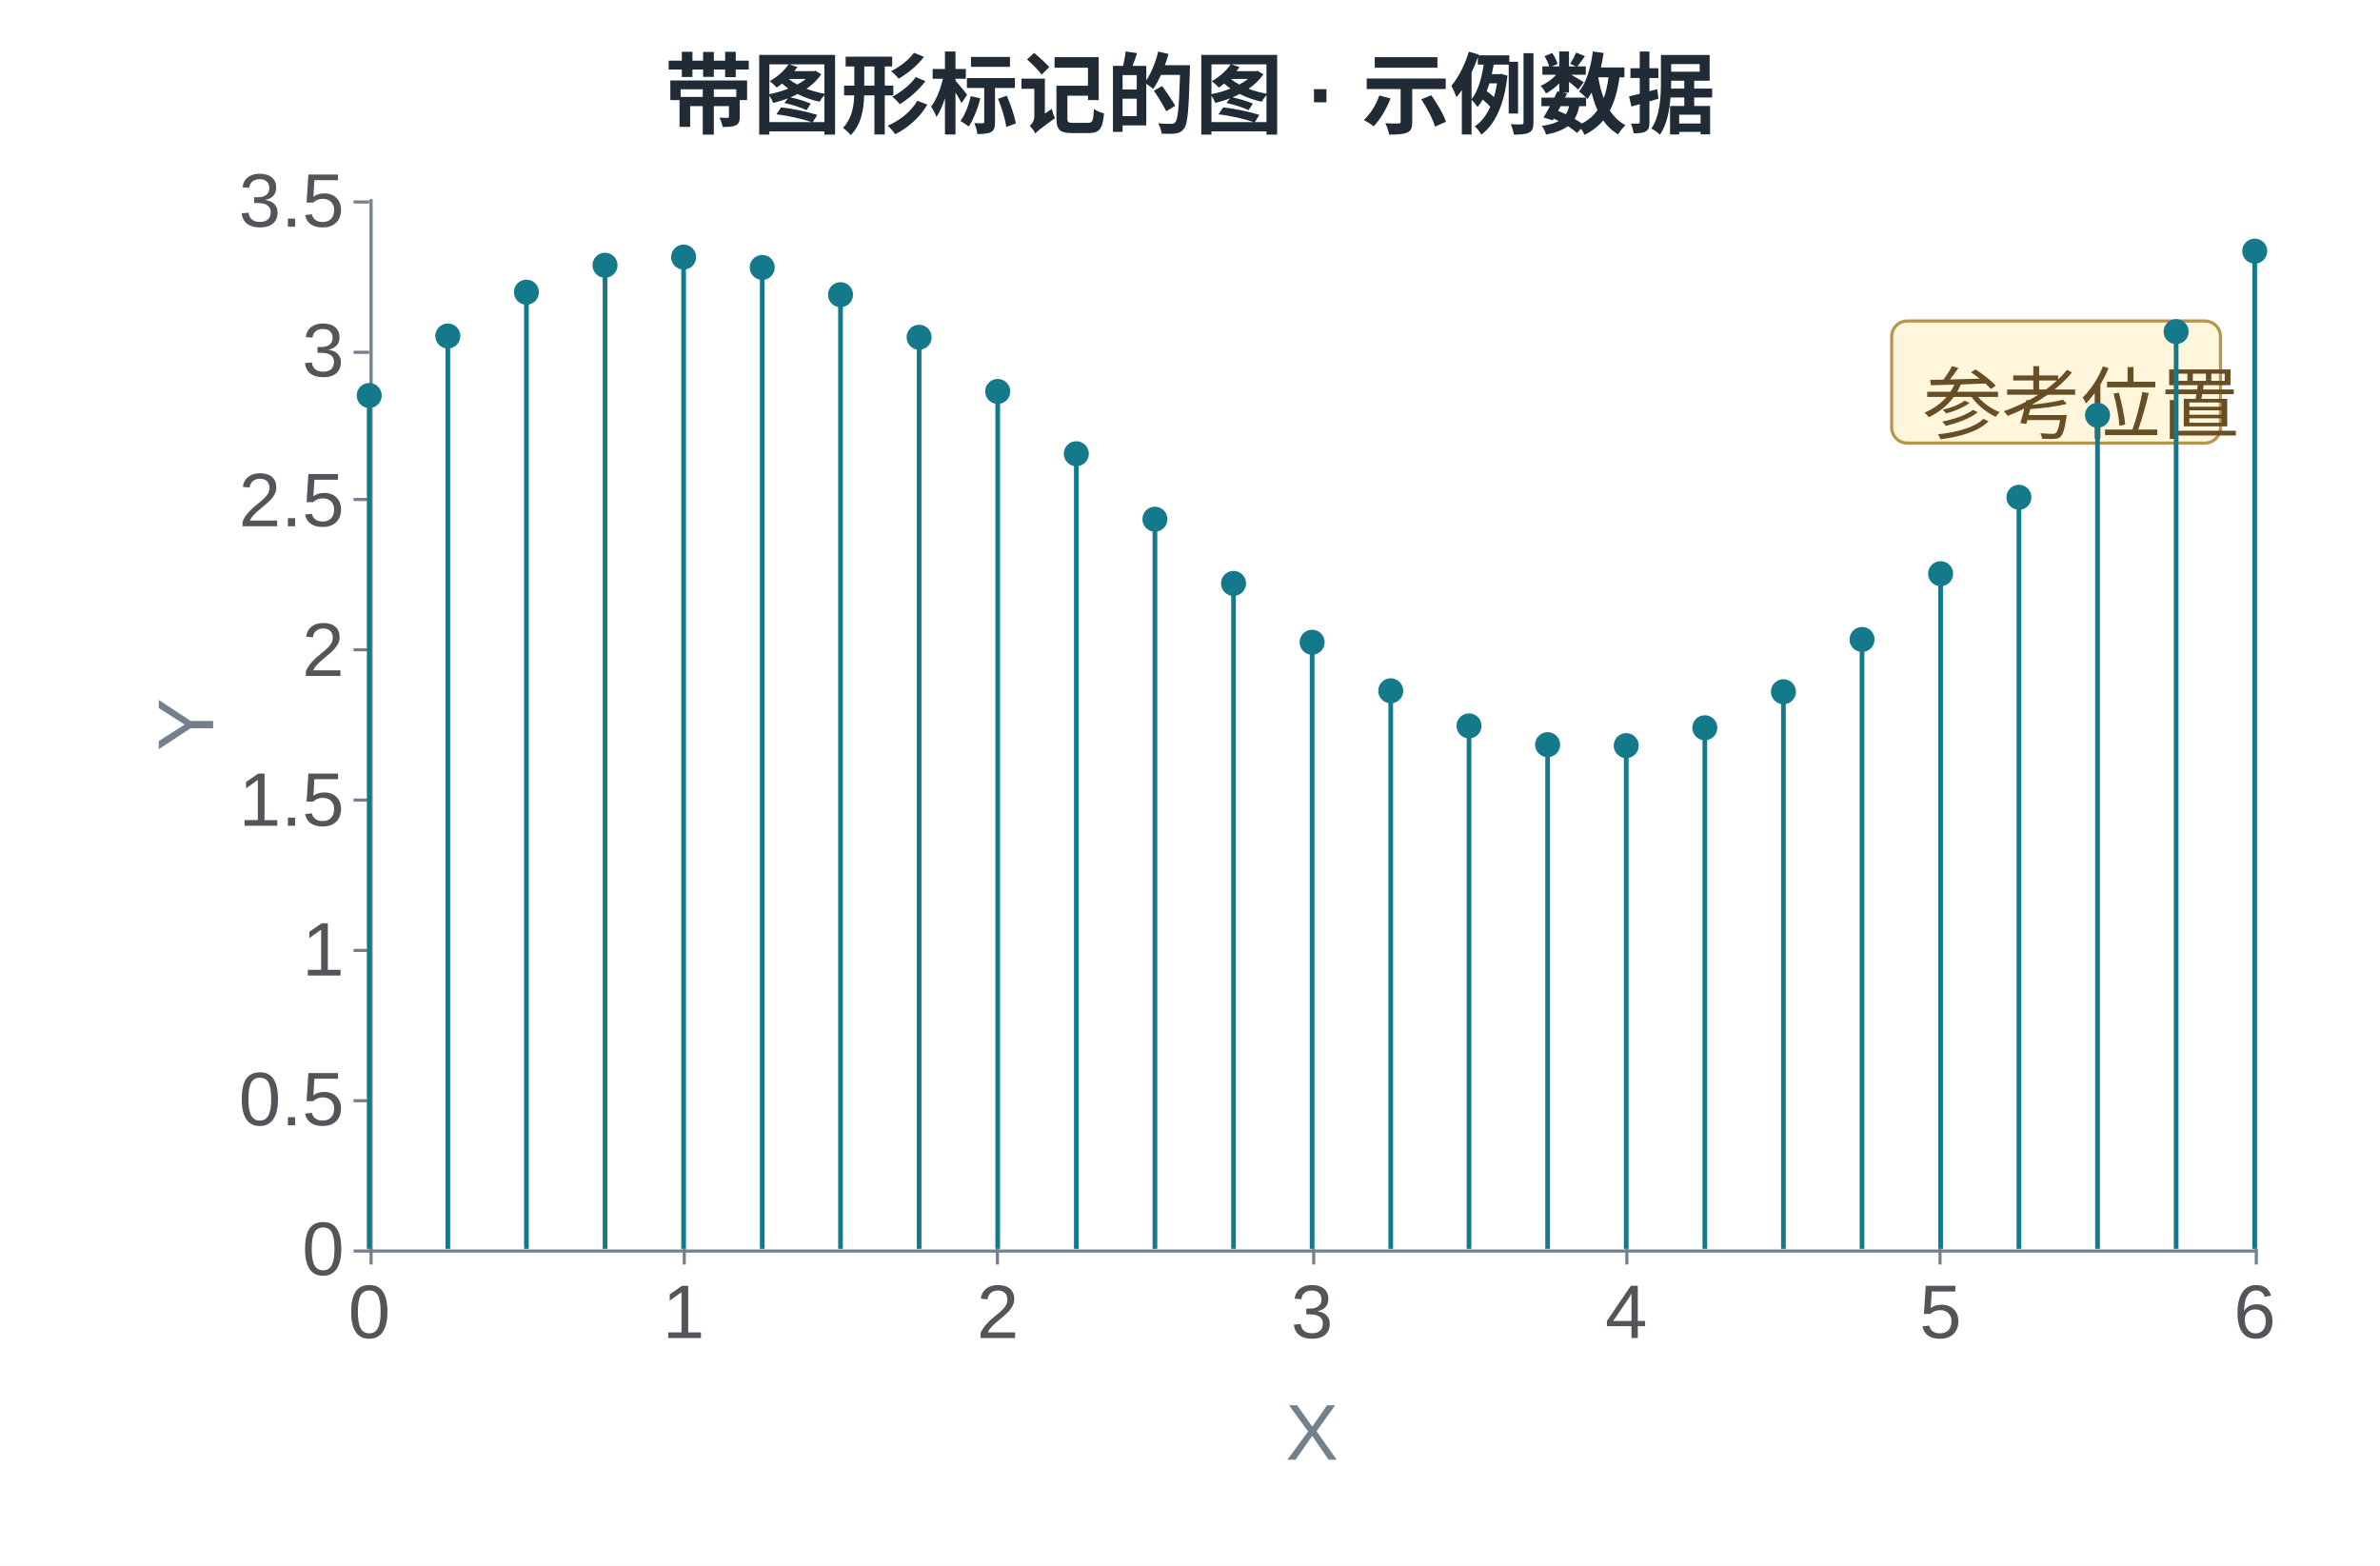
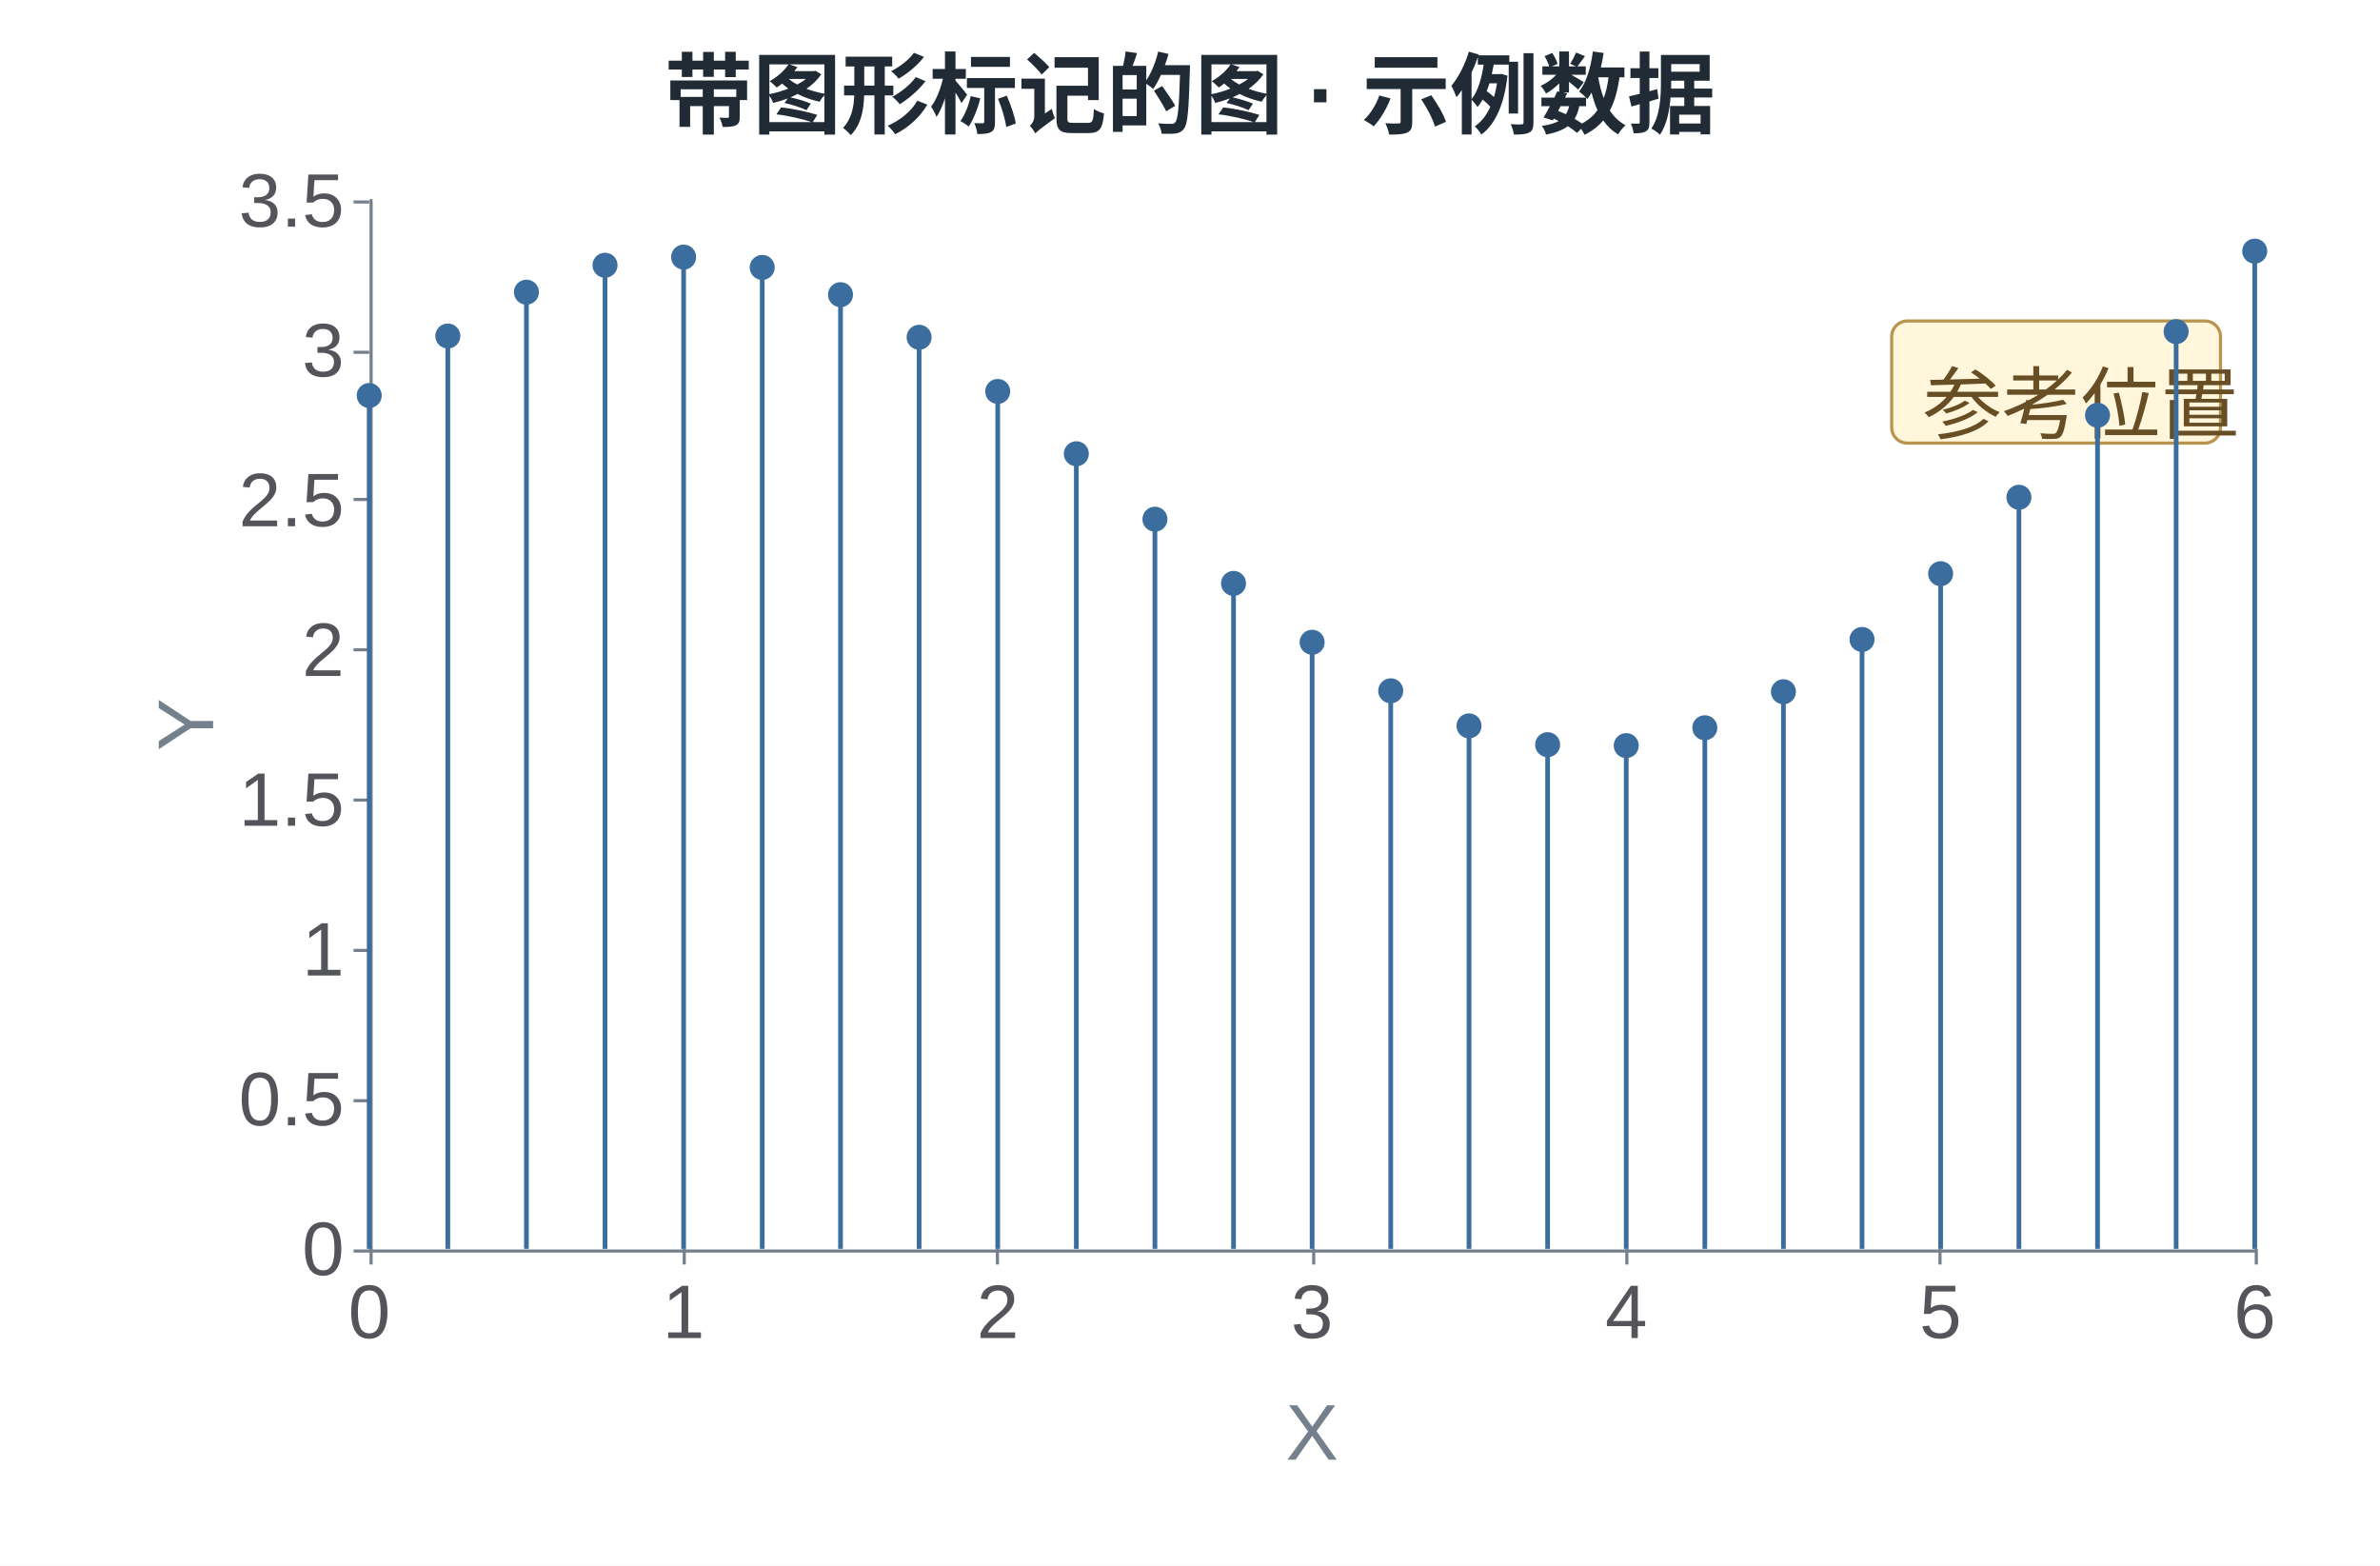
<svg xmlns="http://www.w3.org/2000/svg" width="760" height="500" version="1.1" baseProfile="full" viewBox="0 0 760 500">
  <rect width="760" height="500" x="0" y="0" fill="#fff" />
-   <path d="M5 0L100 0A5 5 0 0 1 105 5L105 34A5 5 0 0 1 100 39L5 39A5 5 0 0 1 0 34L0 5A5 5 0 0 1 5 0" transform="translate(604.0641 102.5)" fill="#fff6dc" stroke="#b8944e" class="zr156-cls-2682" />
+   <path d="M5 0L100 0A5 5 0 0 1 105 5L105 34A5 5 0 0 1 100 39L5 39A5 5 0 0 1 0 34L0 5A5 5 0 0 1 5 0" transform="translate(604.0641 102.5)" fill="#fff6dc" stroke="#b8944e" class="zr156-cls-2617" />
  <text dominant-baseline="central" text-anchor="start" style="font: 25.234px Arial" x="10" y="24.617" transform="translate(604.0641 102.5)" fill="#684e24">参考位置</text>
  <text dominant-baseline="central" text-anchor="middle" style="font-size:25.234px;font-family:Arial;" y="-12.617" transform="matrix(0,-1,1,0,71.9276,231.383)" fill="#74808b">Y</text>
-   <path d="M118.5 398.8L118.5 64" fill="none" pointer-events="visible" stroke="#74808b" stroke-linecap="round" class="zr156-cls-2683" />
+   <path d="M118.5 398.8L118.5 64" fill="none" pointer-events="visible" stroke="#74808b" stroke-linecap="round" class="zr156-cls-2618" />
  <text dominant-baseline="central" text-anchor="middle" style="font-size:25.234px;font-family:Arial;" y="12.617" transform="translate(418.9638 444.766)" fill="#74808b">X</text>
-   <path d="M117.9 399.5L720 399.5" fill="none" pointer-events="visible" stroke="#74808b" stroke-linecap="round" class="zr156-cls-2683" />
-   <path d="M117.9 399.5L112.9 399.5" fill="none" pointer-events="visible" stroke="#74808b" class="zr156-cls-2683" />
-   <path d="M117.9 351.5L112.9 351.5" fill="none" pointer-events="visible" stroke="#74808b" class="zr156-cls-2683" />
-   <path d="M117.9 303.5L112.9 303.5" fill="none" pointer-events="visible" stroke="#74808b" class="zr156-cls-2683" />
-   <path d="M117.9 255.5L112.9 255.5" fill="none" pointer-events="visible" stroke="#74808b" class="zr156-cls-2683" />
-   <path d="M117.9 207.5L112.9 207.5" fill="none" pointer-events="visible" stroke="#74808b" class="zr156-cls-2683" />
-   <path d="M117.9 159.5L112.9 159.5" fill="none" pointer-events="visible" stroke="#74808b" class="zr156-cls-2683" />
-   <path d="M117.9 112.5L112.9 112.5" fill="none" pointer-events="visible" stroke="#74808b" class="zr156-cls-2683" />
-   <path d="M117.9 64.5L112.9 64.5" fill="none" pointer-events="visible" stroke="#74808b" class="zr156-cls-2683" />
-   <path d="M118.5 398.8L118.5 403.8" fill="none" pointer-events="visible" stroke="#74808b" class="zr156-cls-2683" />
-   <path d="M218.5 398.8L218.5 403.8" fill="none" pointer-events="visible" stroke="#74808b" class="zr156-cls-2683" />
-   <path d="M318.5 398.8L318.5 403.8" fill="none" pointer-events="visible" stroke="#74808b" class="zr156-cls-2683" />
-   <path d="M419.5 398.8L419.5 403.8" fill="none" pointer-events="visible" stroke="#74808b" class="zr156-cls-2683" />
-   <path d="M519.5 398.8L519.5 403.8" fill="none" pointer-events="visible" stroke="#74808b" class="zr156-cls-2683" />
-   <path d="M619.5 398.8L619.5 403.8" fill="none" pointer-events="visible" stroke="#74808b" class="zr156-cls-2683" />
-   <path d="M720.5 398.8L720.5 403.8" fill="none" pointer-events="visible" stroke="#74808b" class="zr156-cls-2683" />
+   <path d="M117.9 399.5L720 399.5" fill="none" pointer-events="visible" stroke="#74808b" stroke-linecap="round" class="zr156-cls-2618" />
+   <path d="M117.9 399.5L112.9 399.5" fill="none" pointer-events="visible" stroke="#74808b" class="zr156-cls-2618" />
+   <path d="M117.9 351.5L112.9 351.5" fill="none" pointer-events="visible" stroke="#74808b" class="zr156-cls-2618" />
+   <path d="M117.9 303.5L112.9 303.5" fill="none" pointer-events="visible" stroke="#74808b" class="zr156-cls-2618" />
+   <path d="M117.9 255.5L112.9 255.5" fill="none" pointer-events="visible" stroke="#74808b" class="zr156-cls-2618" />
+   <path d="M117.9 207.5L112.9 207.5" fill="none" pointer-events="visible" stroke="#74808b" class="zr156-cls-2618" />
+   <path d="M117.9 159.5L112.9 159.5" fill="none" pointer-events="visible" stroke="#74808b" class="zr156-cls-2618" />
+   <path d="M117.9 112.5L112.9 112.5" fill="none" pointer-events="visible" stroke="#74808b" class="zr156-cls-2618" />
+   <path d="M117.9 64.5L112.9 64.5" fill="none" pointer-events="visible" stroke="#74808b" class="zr156-cls-2618" />
+   <path d="M118.5 398.8L118.5 403.8" fill="none" pointer-events="visible" stroke="#74808b" class="zr156-cls-2618" />
+   <path d="M218.5 398.8L218.5 403.8" fill="none" pointer-events="visible" stroke="#74808b" class="zr156-cls-2618" />
+   <path d="M318.5 398.8L318.5 403.8" fill="none" pointer-events="visible" stroke="#74808b" class="zr156-cls-2618" />
+   <path d="M419.5 398.8L419.5 403.8" fill="none" pointer-events="visible" stroke="#74808b" class="zr156-cls-2618" />
+   <path d="M519.5 398.8L519.5 403.8" fill="none" pointer-events="visible" stroke="#74808b" class="zr156-cls-2618" />
+   <path d="M619.5 398.8L619.5 403.8" fill="none" pointer-events="visible" stroke="#74808b" class="zr156-cls-2618" />
+   <path d="M720.5 398.8L720.5 403.8" fill="none" pointer-events="visible" stroke="#74808b" class="zr156-cls-2618" />
  <text dominant-baseline="central" text-anchor="end" style="font-size:24.234px;font-family:Arial;" transform="translate(109.9276 398.766)" fill="#54555a">0</text>
  <text dominant-baseline="central" text-anchor="end" style="font-size:24.234px;font-family:Arial;" transform="translate(109.9276 350.9423)" fill="#54555a">0.5</text>
  <text dominant-baseline="central" text-anchor="end" style="font-size:24.234px;font-family:Arial;" transform="translate(109.9276 303.1186)" fill="#54555a">1</text>
  <text dominant-baseline="central" text-anchor="end" style="font-size:24.234px;font-family:Arial;" transform="translate(109.9276 255.2949)" fill="#54555a">1.5</text>
  <text dominant-baseline="central" text-anchor="end" style="font-size:24.234px;font-family:Arial;" transform="translate(109.9276 207.4711)" fill="#54555a">2</text>
  <text dominant-baseline="central" text-anchor="end" style="font-size:24.234px;font-family:Arial;" transform="translate(109.9276 159.6474)" fill="#54555a">2.5</text>
  <text dominant-baseline="central" text-anchor="end" style="font-size:24.234px;font-family:Arial;" transform="translate(109.9276 111.8237)" fill="#54555a">3</text>
  <text dominant-baseline="central" text-anchor="end" style="font-size:24.234px;font-family:Arial;" transform="translate(109.9276 64)" fill="#54555a">3.5</text>
  <text dominant-baseline="central" text-anchor="middle" style="font-size:24.234px;font-family:Arial;" y="12.117" transform="translate(117.9276 406.766)" fill="#54555a">0</text>
  <text dominant-baseline="central" text-anchor="middle" style="font-size:24.234px;font-family:Arial;" y="12.117" transform="translate(218.273 406.766)" fill="#54555a">1</text>
  <text dominant-baseline="central" text-anchor="middle" style="font-size:24.234px;font-family:Arial;" y="12.117" transform="translate(318.6184 406.766)" fill="#54555a">2</text>
  <text dominant-baseline="central" text-anchor="middle" style="font-size:24.234px;font-family:Arial;" y="12.117" transform="translate(418.9638 406.766)" fill="#54555a">3</text>
  <text dominant-baseline="central" text-anchor="middle" style="font-size:24.234px;font-family:Arial;" y="12.117" transform="translate(519.3092 406.766)" fill="#54555a">4</text>
  <text dominant-baseline="central" text-anchor="middle" style="font-size:24.234px;font-family:Arial;" y="12.117" transform="translate(619.6546 406.766)" fill="#54555a">5</text>
  <text dominant-baseline="central" text-anchor="middle" style="font-size:24.234px;font-family:Arial;" y="12.117" transform="translate(720 406.766)" fill="#54555a">6</text>
-   <path d="M117.9 398.8L117.9 126.3" fill="#000" stroke="#147a8b" stroke-width="1.5" ecmeta_series_index="0" ecmeta_data_index="0" ecmeta_ssr_type="chart" class="zr156-cls-2684" />
-   <circle cx="117.9" cy="126.3" r="4" fill="#147a8b" ecmeta_series_index="0" ecmeta_data_index="0" ecmeta_ssr_type="chart" class="zr156-cls-2685" />
-   <path d="M143 398.8L143 107.3" fill="#000" stroke="#147a8b" stroke-width="1.5" ecmeta_series_index="0" ecmeta_data_index="1" ecmeta_ssr_type="chart" class="zr156-cls-2684" />
-   <circle cx="143" cy="107.3" r="4" fill="#147a8b" ecmeta_series_index="0" ecmeta_data_index="1" ecmeta_ssr_type="chart" class="zr156-cls-2685" />
-   <path d="M168.1 398.8L168.1 93.3" fill="#000" stroke="#147a8b" stroke-width="1.5" ecmeta_series_index="0" ecmeta_data_index="2" ecmeta_ssr_type="chart" class="zr156-cls-2684" />
-   <circle cx="168.1" cy="93.3" r="4" fill="#147a8b" ecmeta_series_index="0" ecmeta_data_index="2" ecmeta_ssr_type="chart" class="zr156-cls-2685" />
-   <path d="M193.2 398.8L193.2 84.7" fill="#000" stroke="#147a8b" stroke-width="1.5" ecmeta_series_index="0" ecmeta_data_index="3" ecmeta_ssr_type="chart" class="zr156-cls-2684" />
-   <circle cx="193.2" cy="84.7" r="4" fill="#147a8b" ecmeta_series_index="0" ecmeta_data_index="3" ecmeta_ssr_type="chart" class="zr156-cls-2685" />
-   <path d="M218.3 398.8L218.3 82.1" fill="#000" stroke="#147a8b" stroke-width="1.5" ecmeta_series_index="0" ecmeta_data_index="4" ecmeta_ssr_type="chart" class="zr156-cls-2684" />
-   <circle cx="218.3" cy="82.1" r="4" fill="#147a8b" ecmeta_series_index="0" ecmeta_data_index="4" ecmeta_ssr_type="chart" class="zr156-cls-2685" />
-   <path d="M243.4 398.8L243.4 85.4" fill="#000" stroke="#147a8b" stroke-width="1.5" ecmeta_series_index="0" ecmeta_data_index="5" ecmeta_ssr_type="chart" class="zr156-cls-2684" />
-   <circle cx="243.4" cy="85.4" r="4" fill="#147a8b" ecmeta_series_index="0" ecmeta_data_index="5" ecmeta_ssr_type="chart" class="zr156-cls-2685" />
-   <path d="M268.4 398.8L268.4 94.1" fill="#000" stroke="#147a8b" stroke-width="1.5" ecmeta_series_index="0" ecmeta_data_index="6" ecmeta_ssr_type="chart" class="zr156-cls-2684" />
-   <circle cx="268.4" cy="94.1" r="4" fill="#147a8b" ecmeta_series_index="0" ecmeta_data_index="6" ecmeta_ssr_type="chart" class="zr156-cls-2685" />
-   <path d="M293.5 398.8L293.5 107.7" fill="#000" stroke="#147a8b" stroke-width="1.5" ecmeta_series_index="0" ecmeta_data_index="7" ecmeta_ssr_type="chart" class="zr156-cls-2684" />
-   <circle cx="293.5" cy="107.7" r="4" fill="#147a8b" ecmeta_series_index="0" ecmeta_data_index="7" ecmeta_ssr_type="chart" class="zr156-cls-2685" />
-   <path d="M318.6 398.8L318.6 125" fill="#000" stroke="#147a8b" stroke-width="1.5" ecmeta_series_index="0" ecmeta_data_index="8" ecmeta_ssr_type="chart" class="zr156-cls-2684" />
-   <circle cx="318.6" cy="125" r="4" fill="#147a8b" ecmeta_series_index="0" ecmeta_data_index="8" ecmeta_ssr_type="chart" class="zr156-cls-2685" />
-   <path d="M343.7 398.8L343.7 144.9" fill="#000" stroke="#147a8b" stroke-width="1.5" ecmeta_series_index="0" ecmeta_data_index="9" ecmeta_ssr_type="chart" class="zr156-cls-2684" />
-   <circle cx="343.7" cy="144.9" r="4" fill="#147a8b" ecmeta_series_index="0" ecmeta_data_index="9" ecmeta_ssr_type="chart" class="zr156-cls-2685" />
-   <path d="M368.8 398.8L368.8 165.8" fill="#000" stroke="#147a8b" stroke-width="1.5" ecmeta_series_index="0" ecmeta_data_index="10" ecmeta_ssr_type="chart" class="zr156-cls-2684" />
-   <circle cx="368.8" cy="165.8" r="4" fill="#147a8b" ecmeta_series_index="0" ecmeta_data_index="10" ecmeta_ssr_type="chart" class="zr156-cls-2685" />
-   <path d="M393.9 398.8L393.9 186.3" fill="#000" stroke="#147a8b" stroke-width="1.5" ecmeta_series_index="0" ecmeta_data_index="11" ecmeta_ssr_type="chart" class="zr156-cls-2684" />
-   <circle cx="393.9" cy="186.3" r="4" fill="#147a8b" ecmeta_series_index="0" ecmeta_data_index="11" ecmeta_ssr_type="chart" class="zr156-cls-2685" />
-   <path d="M419 398.8L419 205.1" fill="#000" stroke="#147a8b" stroke-width="1.5" ecmeta_series_index="0" ecmeta_data_index="12" ecmeta_ssr_type="chart" class="zr156-cls-2684" />
-   <circle cx="419" cy="205.1" r="4" fill="#147a8b" ecmeta_series_index="0" ecmeta_data_index="12" ecmeta_ssr_type="chart" class="zr156-cls-2685" />
-   <path d="M444.1 398.8L444.1 220.6" fill="#000" stroke="#147a8b" stroke-width="1.5" ecmeta_series_index="0" ecmeta_data_index="13" ecmeta_ssr_type="chart" class="zr156-cls-2684" />
-   <circle cx="444.1" cy="220.6" r="4" fill="#147a8b" ecmeta_series_index="0" ecmeta_data_index="13" ecmeta_ssr_type="chart" class="zr156-cls-2685" />
-   <path d="M469.1 398.8L469.1 231.8" fill="#000" stroke="#147a8b" stroke-width="1.5" ecmeta_series_index="0" ecmeta_data_index="14" ecmeta_ssr_type="chart" class="zr156-cls-2684" />
-   <circle cx="469.1" cy="231.8" r="4" fill="#147a8b" ecmeta_series_index="0" ecmeta_data_index="14" ecmeta_ssr_type="chart" class="zr156-cls-2685" />
-   <path d="M494.2 398.8L494.2 237.8" fill="#000" stroke="#147a8b" stroke-width="1.5" ecmeta_series_index="0" ecmeta_data_index="15" ecmeta_ssr_type="chart" class="zr156-cls-2684" />
-   <circle cx="494.2" cy="237.8" r="4" fill="#147a8b" ecmeta_series_index="0" ecmeta_data_index="15" ecmeta_ssr_type="chart" class="zr156-cls-2685" />
-   <path d="M519.3 398.8L519.3 238.1" fill="#000" stroke="#147a8b" stroke-width="1.5" ecmeta_series_index="0" ecmeta_data_index="16" ecmeta_ssr_type="chart" class="zr156-cls-2684" />
-   <circle cx="519.3" cy="238.1" r="4" fill="#147a8b" ecmeta_series_index="0" ecmeta_data_index="16" ecmeta_ssr_type="chart" class="zr156-cls-2685" />
-   <path d="M544.4 398.8L544.4 232.4" fill="#000" stroke="#147a8b" stroke-width="1.5" ecmeta_series_index="0" ecmeta_data_index="17" ecmeta_ssr_type="chart" class="zr156-cls-2684" />
-   <circle cx="544.4" cy="232.4" r="4" fill="#147a8b" ecmeta_series_index="0" ecmeta_data_index="17" ecmeta_ssr_type="chart" class="zr156-cls-2685" />
-   <path d="M569.5 398.8L569.5 220.9" fill="#000" stroke="#147a8b" stroke-width="1.5" ecmeta_series_index="0" ecmeta_data_index="18" ecmeta_ssr_type="chart" class="zr156-cls-2684" />
-   <circle cx="569.5" cy="220.9" r="4" fill="#147a8b" ecmeta_series_index="0" ecmeta_data_index="18" ecmeta_ssr_type="chart" class="zr156-cls-2685" />
-   <path d="M594.6 398.8L594.6 204.2" fill="#000" stroke="#147a8b" stroke-width="1.5" ecmeta_series_index="0" ecmeta_data_index="19" ecmeta_ssr_type="chart" class="zr156-cls-2684" />
-   <circle cx="594.6" cy="204.2" r="4" fill="#147a8b" ecmeta_series_index="0" ecmeta_data_index="19" ecmeta_ssr_type="chart" class="zr156-cls-2685" />
-   <path d="M619.7 398.8L619.7 183.2" fill="#000" stroke="#147a8b" stroke-width="1.5" ecmeta_series_index="0" ecmeta_data_index="20" ecmeta_ssr_type="chart" class="zr156-cls-2684" />
-   <circle cx="619.7" cy="183.2" r="4" fill="#147a8b" ecmeta_series_index="0" ecmeta_data_index="20" ecmeta_ssr_type="chart" class="zr156-cls-2685" />
-   <path d="M644.7 398.8L644.7 158.8" fill="#000" stroke="#147a8b" stroke-width="1.5" ecmeta_series_index="0" ecmeta_data_index="21" ecmeta_ssr_type="chart" class="zr156-cls-2684" />
-   <circle cx="644.7" cy="158.8" r="4" fill="#147a8b" ecmeta_series_index="0" ecmeta_data_index="21" ecmeta_ssr_type="chart" class="zr156-cls-2685" />
-   <path d="M669.8 398.8L669.8 132.6" fill="#000" stroke="#147a8b" stroke-width="1.5" ecmeta_series_index="0" ecmeta_data_index="22" ecmeta_ssr_type="chart" class="zr156-cls-2684" />
-   <circle cx="669.8" cy="132.6" r="4" fill="#147a8b" ecmeta_series_index="0" ecmeta_data_index="22" ecmeta_ssr_type="chart" class="zr156-cls-2685" />
-   <path d="M694.9 398.8L694.9 105.9" fill="#000" stroke="#147a8b" stroke-width="1.5" ecmeta_series_index="0" ecmeta_data_index="23" ecmeta_ssr_type="chart" class="zr156-cls-2684" />
-   <circle cx="694.9" cy="105.9" r="4" fill="#147a8b" ecmeta_series_index="0" ecmeta_data_index="23" ecmeta_ssr_type="chart" class="zr156-cls-2685" />
-   <path d="M720 398.8L720 80.2" fill="#000" stroke="#147a8b" stroke-width="1.5" ecmeta_series_index="0" ecmeta_data_index="24" ecmeta_ssr_type="chart" class="zr156-cls-2684" />
-   <circle cx="720" cy="80.2" r="4" fill="#147a8b" ecmeta_series_index="0" ecmeta_data_index="24" ecmeta_ssr_type="chart" class="zr156-cls-2685" />
-   <path d="M-182.3 -5l364.6 0l0 38.2l-364.6 0Z" transform="translate(380 14)" fill="rgb(0,0,0)" fill-opacity="0" stroke="#3c3c41" stroke-width="0" class="zr156-cls-2683" />
+   <path d="M117.9 398.8L117.9 126.3" fill="#000" stroke="#3B6E9E" stroke-width="1.5" ecmeta_series_index="0" ecmeta_data_index="0" ecmeta_ssr_type="chart" class="zr156-cls-2619" />
+   <circle cx="117.9" cy="126.3" r="4" fill="#3B6E9E" ecmeta_series_index="0" ecmeta_data_index="0" ecmeta_ssr_type="chart" class="zr156-cls-2620" />
+   <path d="M143 398.8L143 107.3" fill="#000" stroke="#3B6E9E" stroke-width="1.5" ecmeta_series_index="0" ecmeta_data_index="1" ecmeta_ssr_type="chart" class="zr156-cls-2619" />
+   <circle cx="143" cy="107.3" r="4" fill="#3B6E9E" ecmeta_series_index="0" ecmeta_data_index="1" ecmeta_ssr_type="chart" class="zr156-cls-2620" />
+   <path d="M168.1 398.8L168.1 93.3" fill="#000" stroke="#3B6E9E" stroke-width="1.5" ecmeta_series_index="0" ecmeta_data_index="2" ecmeta_ssr_type="chart" class="zr156-cls-2619" />
+   <circle cx="168.1" cy="93.3" r="4" fill="#3B6E9E" ecmeta_series_index="0" ecmeta_data_index="2" ecmeta_ssr_type="chart" class="zr156-cls-2620" />
+   <path d="M193.2 398.8L193.2 84.7" fill="#000" stroke="#3B6E9E" stroke-width="1.5" ecmeta_series_index="0" ecmeta_data_index="3" ecmeta_ssr_type="chart" class="zr156-cls-2619" />
+   <circle cx="193.2" cy="84.7" r="4" fill="#3B6E9E" ecmeta_series_index="0" ecmeta_data_index="3" ecmeta_ssr_type="chart" class="zr156-cls-2620" />
+   <path d="M218.3 398.8L218.3 82.1" fill="#000" stroke="#3B6E9E" stroke-width="1.5" ecmeta_series_index="0" ecmeta_data_index="4" ecmeta_ssr_type="chart" class="zr156-cls-2619" />
+   <circle cx="218.3" cy="82.1" r="4" fill="#3B6E9E" ecmeta_series_index="0" ecmeta_data_index="4" ecmeta_ssr_type="chart" class="zr156-cls-2620" />
+   <path d="M243.4 398.8L243.4 85.4" fill="#000" stroke="#3B6E9E" stroke-width="1.5" ecmeta_series_index="0" ecmeta_data_index="5" ecmeta_ssr_type="chart" class="zr156-cls-2619" />
+   <circle cx="243.4" cy="85.4" r="4" fill="#3B6E9E" ecmeta_series_index="0" ecmeta_data_index="5" ecmeta_ssr_type="chart" class="zr156-cls-2620" />
+   <path d="M268.4 398.8L268.4 94.1" fill="#000" stroke="#3B6E9E" stroke-width="1.5" ecmeta_series_index="0" ecmeta_data_index="6" ecmeta_ssr_type="chart" class="zr156-cls-2619" />
+   <circle cx="268.4" cy="94.1" r="4" fill="#3B6E9E" ecmeta_series_index="0" ecmeta_data_index="6" ecmeta_ssr_type="chart" class="zr156-cls-2620" />
+   <path d="M293.5 398.8L293.5 107.7" fill="#000" stroke="#3B6E9E" stroke-width="1.5" ecmeta_series_index="0" ecmeta_data_index="7" ecmeta_ssr_type="chart" class="zr156-cls-2619" />
+   <circle cx="293.5" cy="107.7" r="4" fill="#3B6E9E" ecmeta_series_index="0" ecmeta_data_index="7" ecmeta_ssr_type="chart" class="zr156-cls-2620" />
+   <path d="M318.6 398.8L318.6 125" fill="#000" stroke="#3B6E9E" stroke-width="1.5" ecmeta_series_index="0" ecmeta_data_index="8" ecmeta_ssr_type="chart" class="zr156-cls-2619" />
+   <circle cx="318.6" cy="125" r="4" fill="#3B6E9E" ecmeta_series_index="0" ecmeta_data_index="8" ecmeta_ssr_type="chart" class="zr156-cls-2620" />
+   <path d="M343.7 398.8L343.7 144.9" fill="#000" stroke="#3B6E9E" stroke-width="1.5" ecmeta_series_index="0" ecmeta_data_index="9" ecmeta_ssr_type="chart" class="zr156-cls-2619" />
+   <circle cx="343.7" cy="144.9" r="4" fill="#3B6E9E" ecmeta_series_index="0" ecmeta_data_index="9" ecmeta_ssr_type="chart" class="zr156-cls-2620" />
+   <path d="M368.8 398.8L368.8 165.8" fill="#000" stroke="#3B6E9E" stroke-width="1.5" ecmeta_series_index="0" ecmeta_data_index="10" ecmeta_ssr_type="chart" class="zr156-cls-2619" />
+   <circle cx="368.8" cy="165.8" r="4" fill="#3B6E9E" ecmeta_series_index="0" ecmeta_data_index="10" ecmeta_ssr_type="chart" class="zr156-cls-2620" />
+   <path d="M393.9 398.8L393.9 186.3" fill="#000" stroke="#3B6E9E" stroke-width="1.5" ecmeta_series_index="0" ecmeta_data_index="11" ecmeta_ssr_type="chart" class="zr156-cls-2619" />
+   <circle cx="393.9" cy="186.3" r="4" fill="#3B6E9E" ecmeta_series_index="0" ecmeta_data_index="11" ecmeta_ssr_type="chart" class="zr156-cls-2620" />
+   <path d="M419 398.8L419 205.1" fill="#000" stroke="#3B6E9E" stroke-width="1.5" ecmeta_series_index="0" ecmeta_data_index="12" ecmeta_ssr_type="chart" class="zr156-cls-2619" />
+   <circle cx="419" cy="205.1" r="4" fill="#3B6E9E" ecmeta_series_index="0" ecmeta_data_index="12" ecmeta_ssr_type="chart" class="zr156-cls-2620" />
+   <path d="M444.1 398.8L444.1 220.6" fill="#000" stroke="#3B6E9E" stroke-width="1.5" ecmeta_series_index="0" ecmeta_data_index="13" ecmeta_ssr_type="chart" class="zr156-cls-2619" />
+   <circle cx="444.1" cy="220.6" r="4" fill="#3B6E9E" ecmeta_series_index="0" ecmeta_data_index="13" ecmeta_ssr_type="chart" class="zr156-cls-2620" />
+   <path d="M469.1 398.8L469.1 231.8" fill="#000" stroke="#3B6E9E" stroke-width="1.5" ecmeta_series_index="0" ecmeta_data_index="14" ecmeta_ssr_type="chart" class="zr156-cls-2619" />
+   <circle cx="469.1" cy="231.8" r="4" fill="#3B6E9E" ecmeta_series_index="0" ecmeta_data_index="14" ecmeta_ssr_type="chart" class="zr156-cls-2620" />
+   <path d="M494.2 398.8L494.2 237.8" fill="#000" stroke="#3B6E9E" stroke-width="1.5" ecmeta_series_index="0" ecmeta_data_index="15" ecmeta_ssr_type="chart" class="zr156-cls-2619" />
+   <circle cx="494.2" cy="237.8" r="4" fill="#3B6E9E" ecmeta_series_index="0" ecmeta_data_index="15" ecmeta_ssr_type="chart" class="zr156-cls-2620" />
+   <path d="M519.3 398.8L519.3 238.1" fill="#000" stroke="#3B6E9E" stroke-width="1.5" ecmeta_series_index="0" ecmeta_data_index="16" ecmeta_ssr_type="chart" class="zr156-cls-2619" />
+   <circle cx="519.3" cy="238.1" r="4" fill="#3B6E9E" ecmeta_series_index="0" ecmeta_data_index="16" ecmeta_ssr_type="chart" class="zr156-cls-2620" />
+   <path d="M544.4 398.8L544.4 232.4" fill="#000" stroke="#3B6E9E" stroke-width="1.5" ecmeta_series_index="0" ecmeta_data_index="17" ecmeta_ssr_type="chart" class="zr156-cls-2619" />
+   <circle cx="544.4" cy="232.4" r="4" fill="#3B6E9E" ecmeta_series_index="0" ecmeta_data_index="17" ecmeta_ssr_type="chart" class="zr156-cls-2620" />
+   <path d="M569.5 398.8L569.5 220.9" fill="#000" stroke="#3B6E9E" stroke-width="1.5" ecmeta_series_index="0" ecmeta_data_index="18" ecmeta_ssr_type="chart" class="zr156-cls-2619" />
+   <circle cx="569.5" cy="220.9" r="4" fill="#3B6E9E" ecmeta_series_index="0" ecmeta_data_index="18" ecmeta_ssr_type="chart" class="zr156-cls-2620" />
+   <path d="M594.6 398.8L594.6 204.2" fill="#000" stroke="#3B6E9E" stroke-width="1.5" ecmeta_series_index="0" ecmeta_data_index="19" ecmeta_ssr_type="chart" class="zr156-cls-2619" />
+   <circle cx="594.6" cy="204.2" r="4" fill="#3B6E9E" ecmeta_series_index="0" ecmeta_data_index="19" ecmeta_ssr_type="chart" class="zr156-cls-2620" />
+   <path d="M619.7 398.8L619.7 183.2" fill="#000" stroke="#3B6E9E" stroke-width="1.5" ecmeta_series_index="0" ecmeta_data_index="20" ecmeta_ssr_type="chart" class="zr156-cls-2619" />
+   <circle cx="619.7" cy="183.2" r="4" fill="#3B6E9E" ecmeta_series_index="0" ecmeta_data_index="20" ecmeta_ssr_type="chart" class="zr156-cls-2620" />
+   <path d="M644.7 398.8L644.7 158.8" fill="#000" stroke="#3B6E9E" stroke-width="1.5" ecmeta_series_index="0" ecmeta_data_index="21" ecmeta_ssr_type="chart" class="zr156-cls-2619" />
+   <circle cx="644.7" cy="158.8" r="4" fill="#3B6E9E" ecmeta_series_index="0" ecmeta_data_index="21" ecmeta_ssr_type="chart" class="zr156-cls-2620" />
+   <path d="M669.8 398.8L669.8 132.6" fill="#000" stroke="#3B6E9E" stroke-width="1.5" ecmeta_series_index="0" ecmeta_data_index="22" ecmeta_ssr_type="chart" class="zr156-cls-2619" />
+   <circle cx="669.8" cy="132.6" r="4" fill="#3B6E9E" ecmeta_series_index="0" ecmeta_data_index="22" ecmeta_ssr_type="chart" class="zr156-cls-2620" />
+   <path d="M694.9 398.8L694.9 105.9" fill="#000" stroke="#3B6E9E" stroke-width="1.5" ecmeta_series_index="0" ecmeta_data_index="23" ecmeta_ssr_type="chart" class="zr156-cls-2619" />
+   <circle cx="694.9" cy="105.9" r="4" fill="#3B6E9E" ecmeta_series_index="0" ecmeta_data_index="23" ecmeta_ssr_type="chart" class="zr156-cls-2620" />
+   <path d="M720 398.8L720 80.2" fill="#000" stroke="#3B6E9E" stroke-width="1.5" ecmeta_series_index="0" ecmeta_data_index="24" ecmeta_ssr_type="chart" class="zr156-cls-2619" />
+   <circle cx="720" cy="80.2" r="4" fill="#3B6E9E" ecmeta_series_index="0" ecmeta_data_index="24" ecmeta_ssr_type="chart" class="zr156-cls-2620" />
+   <path d="M-182.3 -5l364.6 0l0 38.2l-364.6 0Z" transform="translate(380 14)" fill="rgb(0,0,0)" fill-opacity="0" stroke="#3c3c41" stroke-width="0" class="zr156-cls-2618" />
  <text dominant-baseline="central" text-anchor="middle" style="font-size:28.234px;font-family:Arial;font-weight:bold;" xml:space="preserve" y="14.117" transform="translate(380 14)" fill="#202b35">带图形标记的图 · 示例数据</text>
  <style>
- .zr156-cls-2682:hover {
+ .zr156-cls-2617:hover {
cursor:pointer;
fill:rgba(255,255,242,1);
}
- .zr156-cls-2683:hover {
+ .zr156-cls-2618:hover {
pointer-events:none;
}
- .zr156-cls-2684:hover {
+ .zr156-cls-2619:hover {
cursor:pointer;
fill:rgba(0,0,0,1);
}
- .zr156-cls-2685:hover {
+ .zr156-cls-2620:hover {
cursor:pointer;
- fill:rgba(22,134,152,1);
+ fill:rgba(64,121,173,1);
}



</style>
</svg>
